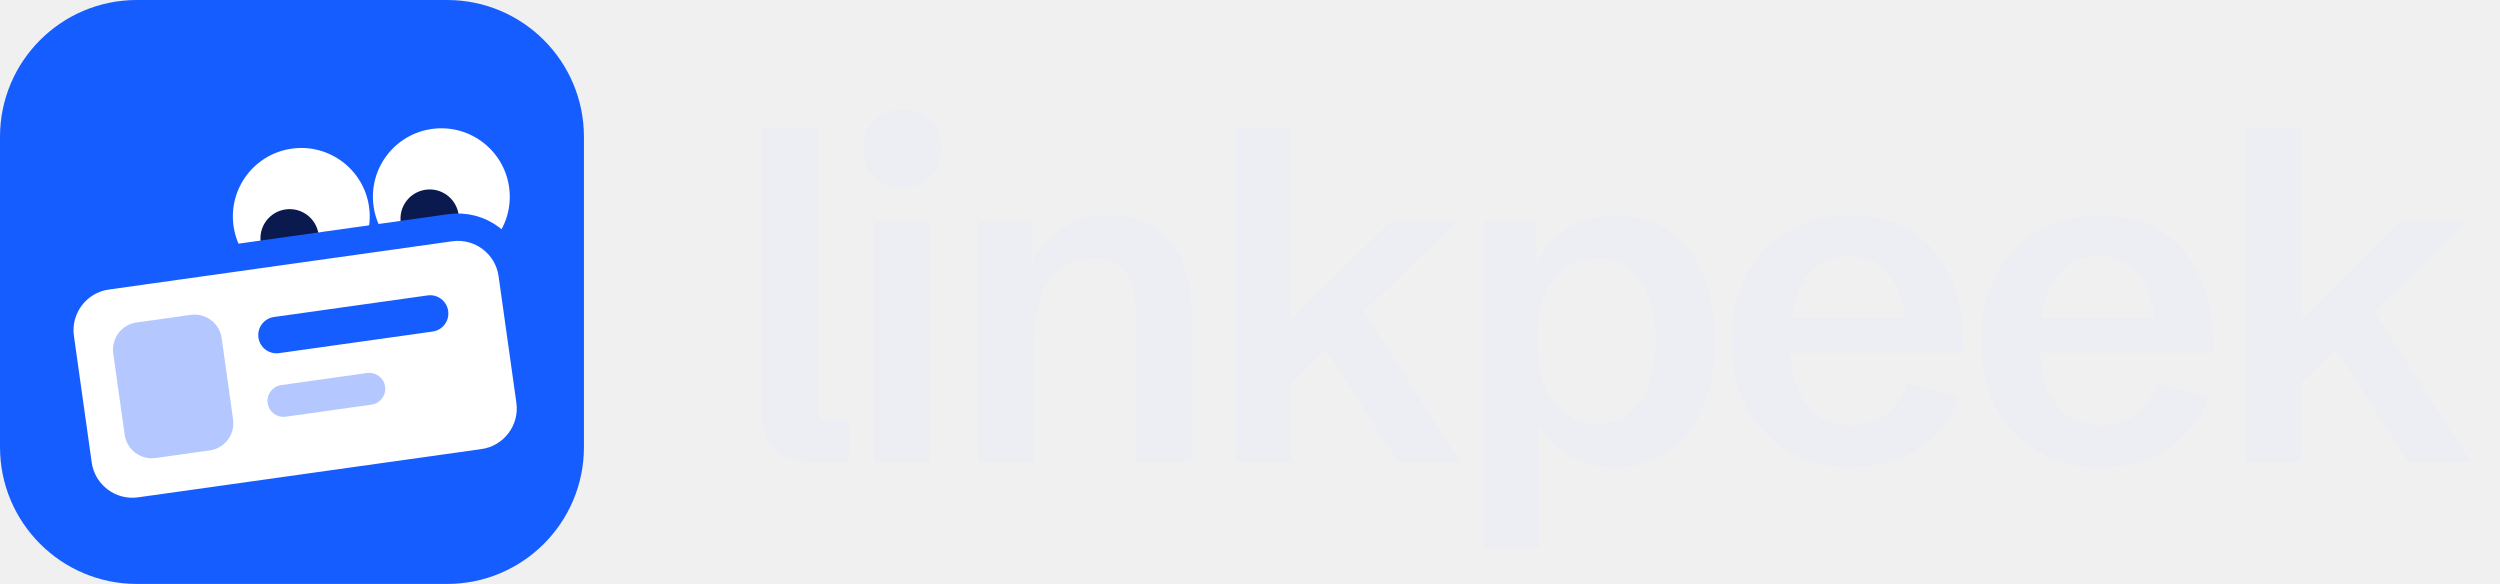
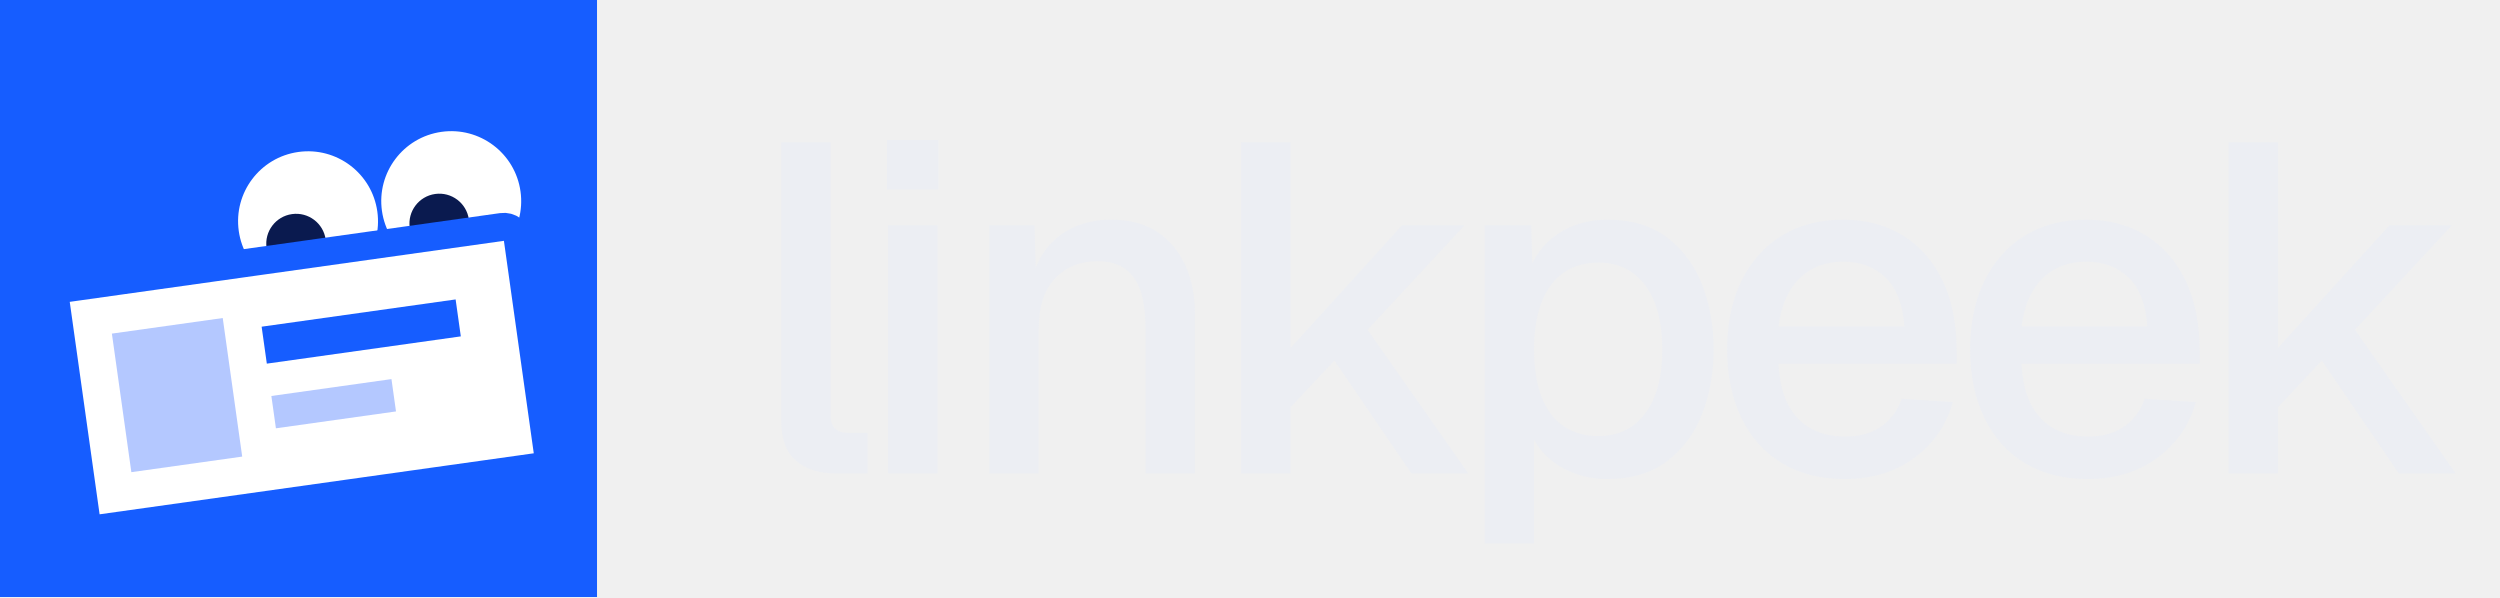
- <svg xmlns="http://www.w3.org/2000/svg" viewBox="0 0 274 64" width="548" height="128">
+ <svg xmlns="http://www.w3.org/2000/svg" viewBox="0 0 268 64" width="536" height="128">
  <defs>
    <clipPath id="lp-tile">
-       <rect width="64" height="64" rx="15" />
+       <rect width="64" height="64" />
    </clipPath>
  </defs>
  <g clip-path="url(#lp-tile)">
    <rect width="64" height="64" fill="#165dff" />
    <g transform="translate(0 -2) rotate(-8 32 40)">
      <circle cx="35" cy="26" r="7.5" fill="#fff" />
      <circle cx="50.5" cy="26" r="7.5" fill="#fff" />
      <circle cx="33.4" cy="28.2" r="3.2" fill="#0a1a4f" />
      <circle cx="48.9" cy="28.2" r="3.2" fill="#0a1a4f" />
-       <rect x="7" y="29.5" width="50" height="26" rx="6" fill="#fff" stroke="#165dff" stroke-width="3" />
-       <rect x="12.5" y="35" width="12" height="15" rx="3" fill="#b4c8ff" />
-       <rect x="28.5" y="36.5" width="21" height="4" rx="2" fill="#165dff" />
-       <rect x="28.5" y="44" width="13" height="3.5" rx="1.75" fill="#b4c8ff" />
+       <rect x="7" y="29.5" width="50" height="26" rx="1.5" fill="#fff" stroke="#165dff" stroke-width="3" />
+       <rect x="12.5" y="35" width="12" height="15" fill="#b4c8ff" />
+       <rect x="28.5" y="36.5" width="21" height="4" fill="#165dff" />
+       <rect x="28.5" y="44" width="13" height="3.5" fill="#b4c8ff" />
    </g>
  </g>
-   <path fill="#eceef3" transform="translate(80 50.58)" d="M13.06 0L8.81 0Q6.40 0 4.98-1.28Q3.56-2.56 3.56-4.81L3.56-4.81L3.56-36.62L9.62-36.62L9.62-5.96Q9.62-5.13 9.85-4.86Q10.08-4.59 10.84-4.59L10.84-4.59L13.06-4.59L13.06 0ZM21.90 0L15.87 0L15.87-26.37L21.90-26.37L21.90 0ZM18.87-30.00L18.87-30.00Q16.99-30.00 15.80-31.20Q14.60-32.40 14.60-34.28L14.60-34.28Q14.60-36.18 15.80-37.37Q16.99-38.55 18.87-38.55L18.87-38.55Q20.78-38.55 21.96-37.37Q23.15-36.18 23.15-34.28L23.15-34.28Q23.15-32.40 21.96-31.20Q20.78-30.00 18.87-30.00ZM33.28 0L27.25 0L27.25-26.37L33.04-26.37L33.04-20.34L32.87-21.41Q34.01-23.90 36.23-25.44Q38.46-26.98 41.63-26.98L41.63-26.98Q44.58-26.98 46.57-25.65Q48.56-24.32 49.58-21.91Q50.59-19.51 50.59-16.28L50.59-16.28L50.59 0L44.54 0L44.54-15.87Q44.54-18.85 43.45-20.57Q42.36-22.29 39.80-22.29L39.80-22.29Q36.84-22.29 35.06-19.90Q33.28-17.50 33.28-12.74L33.28-12.74L33.28 0ZM61.46 0L55.43 0L55.43-36.62L61.46-36.62L61.46-15.58L72.49-26.37L79.74-26.37L69.46-16.43L80.06 0L73.20 0L65.31-12.30L61.46-8.59L61.46 0ZM88.68 9.52L82.70 9.52L82.70-26.37L88.41-26.37L88.41-21.00L88.31-21.39Q89.56-24.27 91.93-25.62Q94.29-26.98 97.10-26.98L97.10-26.98Q100.40-26.98 102.83-25.32Q105.26-23.66 106.60-20.56Q107.94-17.46 107.94-13.13L107.94-13.13Q107.94-8.86 106.59-5.77Q105.23-2.69 102.79-1.04Q100.35 0.61 97.03 0.61L97.03 0.61Q94.25 0.61 91.87-0.72Q89.49-2.05 88.12-5.10L88.12-5.10L88.68-5.22L88.68 9.52ZM95.00-4.08L95.00-4.08Q97.91-4.08 99.69-6.49Q101.47-8.91 101.47-13.28L101.47-13.28Q101.47-17.55 99.74-19.92Q98.01-22.29 95.05-22.29L95.05-22.29Q93.25-22.29 91.74-21.33Q90.24-20.36 89.36-18.35Q88.48-16.33 88.48-13.23L88.48-13.23Q88.48-8.64 90.38-6.36Q92.27-4.08 95.00-4.08ZM122.89 0.61L122.89 0.61Q119.05 0.61 116.10-1.07Q113.14-2.76 111.46-5.86Q109.78-8.96 109.78-13.18L109.78-13.18Q109.78-17.41 111.44-20.51Q113.10-23.61 116.03-25.29Q118.96-26.98 122.79-26.98L122.79-26.98Q124.94-26.98 127.12-26.32Q129.31-25.66 131.13-23.99Q132.94-22.31 134.07-19.37Q135.19-16.43 135.19-11.91L135.19-11.91L113.66-11.91L113.66-15.75L129.82-15.75L128.89-14.36Q128.75-17.31 127.88-19.10Q127.01-20.90 125.66-21.72Q124.30-22.53 122.64-22.53L122.64-22.53Q120.54-22.53 119.10-21.40Q117.66-20.26 116.92-18.15Q116.17-16.04 116.17-13.16L116.17-13.16Q116.17-8.86 117.86-6.43Q119.54-4.00 122.84-4.00L122.84-4.00Q125.08-4.00 126.67-5.15Q128.26-6.30 129.04-8.57L129.04-8.57L134.65-7.01Q133.70-4.44 131.94-2.76Q130.19-1.07 127.84-0.23Q125.50 0.61 122.89 0.61ZM150.26 0.61L150.26 0.61Q146.42 0.61 143.47-1.07Q140.51-2.76 138.83-5.86Q137.15-8.96 137.15-13.18L137.15-13.18Q137.15-17.41 138.81-20.51Q140.47-23.61 143.40-25.29Q146.33-26.98 150.16-26.98L150.16-26.98Q152.31-26.98 154.49-26.32Q156.68-25.66 158.50-23.99Q160.31-22.31 161.44-19.37Q162.56-16.43 162.56-11.91L162.56-11.91L141.03-11.91L141.03-15.75L157.19-15.75L156.26-14.36Q156.12-17.31 155.25-19.10Q154.38-20.90 153.03-21.72Q151.67-22.53 150.01-22.53L150.01-22.53Q147.91-22.53 146.47-21.40Q145.03-20.26 144.29-18.15Q143.54-16.04 143.54-13.16L143.54-13.16Q143.54-8.86 145.23-6.43Q146.91-4.00 150.21-4.00L150.21-4.00Q152.45-4.00 154.04-5.15Q155.63-6.30 156.41-8.57L156.41-8.57L162.02-7.01Q161.07-4.44 159.31-2.76Q157.56-1.07 155.21-0.23Q152.87 0.61 150.26 0.61ZM172.18 0L166.15 0L166.15-36.62L172.18-36.62L172.18-15.58L183.22-26.37L190.47-26.37L180.19-16.43L190.79 0L183.92 0L176.04-12.30L172.18-8.59L172.18 0Z" />
+   <path fill="#eceef3" transform="translate(80 50.75)" d="M13 0L9.55 0Q6.95 0 5.35-1.35Q3.75-2.70 3.75-5.65L3.75-5.65L3.75-35.50L9.05-35.50L9.05-6.15Q9.05-5.25 9.53-4.80Q10-4.35 10.90-4.35L10.90-4.35L13-4.35L13 0ZM20.50 0L15.20 0L15.20-26.60L20.50-26.60L20.50 0ZM20.60-30.45L15.10-30.45L15.10-35.75L20.60-35.75L20.60-30.45ZM31.35 0L26.05 0L26.05-26.60L30.90-26.60L31.10-19.50L30.45-19.85Q30.90-22.45 32.15-24.05Q33.40-25.65 35.20-26.43Q37.00-27.20 39.10-27.20L39.10-27.20Q42.10-27.20 44.08-25.88Q46.05-24.55 47.08-22.28Q48.10-20 48.10-17.10L48.10-17.10L48.10 0L42.80 0L42.80-15.50Q42.80-17.85 42.30-19.45Q41.80-21.05 40.65-21.90Q39.50-22.75 37.65-22.75L37.65-22.75Q34.85-22.75 33.10-20.90Q31.35-19.05 31.35-15.50L31.35-15.50L31.35 0ZM58.35 0L53.05 0L53.05-35.50L58.35-35.50L58.35-13.45L70.30-26.60L77-26.60L66.60-15.40L77.40 0L71.30 0L63.05-12.10L58.35-7.10L58.35 0ZM84.45 7.50L79.15 7.50L79.15-26.60L84.15-26.60L84.30-20.90L83.70-21.20Q84.70-24.15 87-25.68Q89.30-27.20 92.30-27.20L92.30-27.20Q96.20-27.20 98.73-25.28Q101.25-23.35 102.48-20.20Q103.70-17.05 103.70-13.30L103.70-13.30Q103.70-9.55 102.48-6.40Q101.25-3.25 98.73-1.33Q96.20 0.60 92.30 0.60L92.30 0.60Q90.30 0.60 88.55-0.10Q86.80-0.80 85.58-2.08Q84.35-3.35 83.85-5.10L83.85-5.10L84.45-5.70L84.45 7.50ZM91.35-4L91.35-4Q94.55-4 96.38-6.45Q98.20-8.90 98.20-13.30L98.20-13.30Q98.20-17.70 96.38-20.15Q94.55-22.60 91.35-22.60L91.35-22.60Q89.25-22.60 87.70-21.58Q86.15-20.55 85.30-18.45Q84.45-16.35 84.45-13.30L84.45-13.30Q84.45-10.25 85.28-8.15Q86.10-6.05 87.68-5.03Q89.25-4 91.35-4ZM117.75 0.60L117.75 0.60Q113.85 0.60 111.03-1.10Q108.20-2.80 106.68-5.95Q105.15-9.10 105.15-13.30L105.15-13.30Q105.15-17.50 106.68-20.63Q108.20-23.75 111.00-25.48Q113.80-27.20 117.60-27.20L117.60-27.20Q121.20-27.20 123.95-25.53Q126.70-23.85 128.23-20.70Q129.75-17.55 129.75-13.10L129.75-13.10L129.75-11.75L110.65-11.75Q110.85-7.85 112.73-5.90Q114.60-3.95 117.80-3.95L117.80-3.95Q120.15-3.95 121.70-5.05Q123.25-6.15 123.85-8L123.85-8L129.35-7.65Q128.30-3.95 125.23-1.68Q122.15 0.60 117.75 0.60ZM110.65-15.75L110.65-15.75L124.15-15.75Q123.90-19.30 122.13-21Q120.35-22.70 117.60-22.70L117.60-22.70Q114.75-22.70 112.93-20.93Q111.10-19.15 110.65-15.75ZM143.80 0.60L143.80 0.60Q139.90 0.60 137.08-1.10Q134.25-2.80 132.73-5.95Q131.20-9.10 131.20-13.30L131.20-13.30Q131.20-17.50 132.73-20.63Q134.25-23.75 137.05-25.48Q139.85-27.20 143.65-27.20L143.65-27.20Q147.25-27.20 150.00-25.53Q152.75-23.85 154.28-20.70Q155.80-17.55 155.80-13.10L155.80-13.10L155.80-11.75L136.70-11.75Q136.90-7.85 138.78-5.90Q140.65-3.95 143.85-3.95L143.85-3.95Q146.20-3.95 147.75-5.05Q149.30-6.15 149.90-8L149.90-8L155.40-7.65Q154.35-3.95 151.28-1.68Q148.20 0.60 143.80 0.60ZM136.70-15.75L136.70-15.75L150.20-15.75Q149.95-19.30 148.18-21Q146.40-22.70 143.65-22.70L143.65-22.70Q140.80-22.70 138.98-20.93Q137.15-19.15 136.70-15.75ZM164.20 0L158.90 0L158.90-35.50L164.20-35.50L164.20-13.45L176.15-26.60L182.85-26.60L172.45-15.40L183.25 0L177.15 0L168.90-12.10L164.20-7.10L164.20 0Z" />
</svg>
